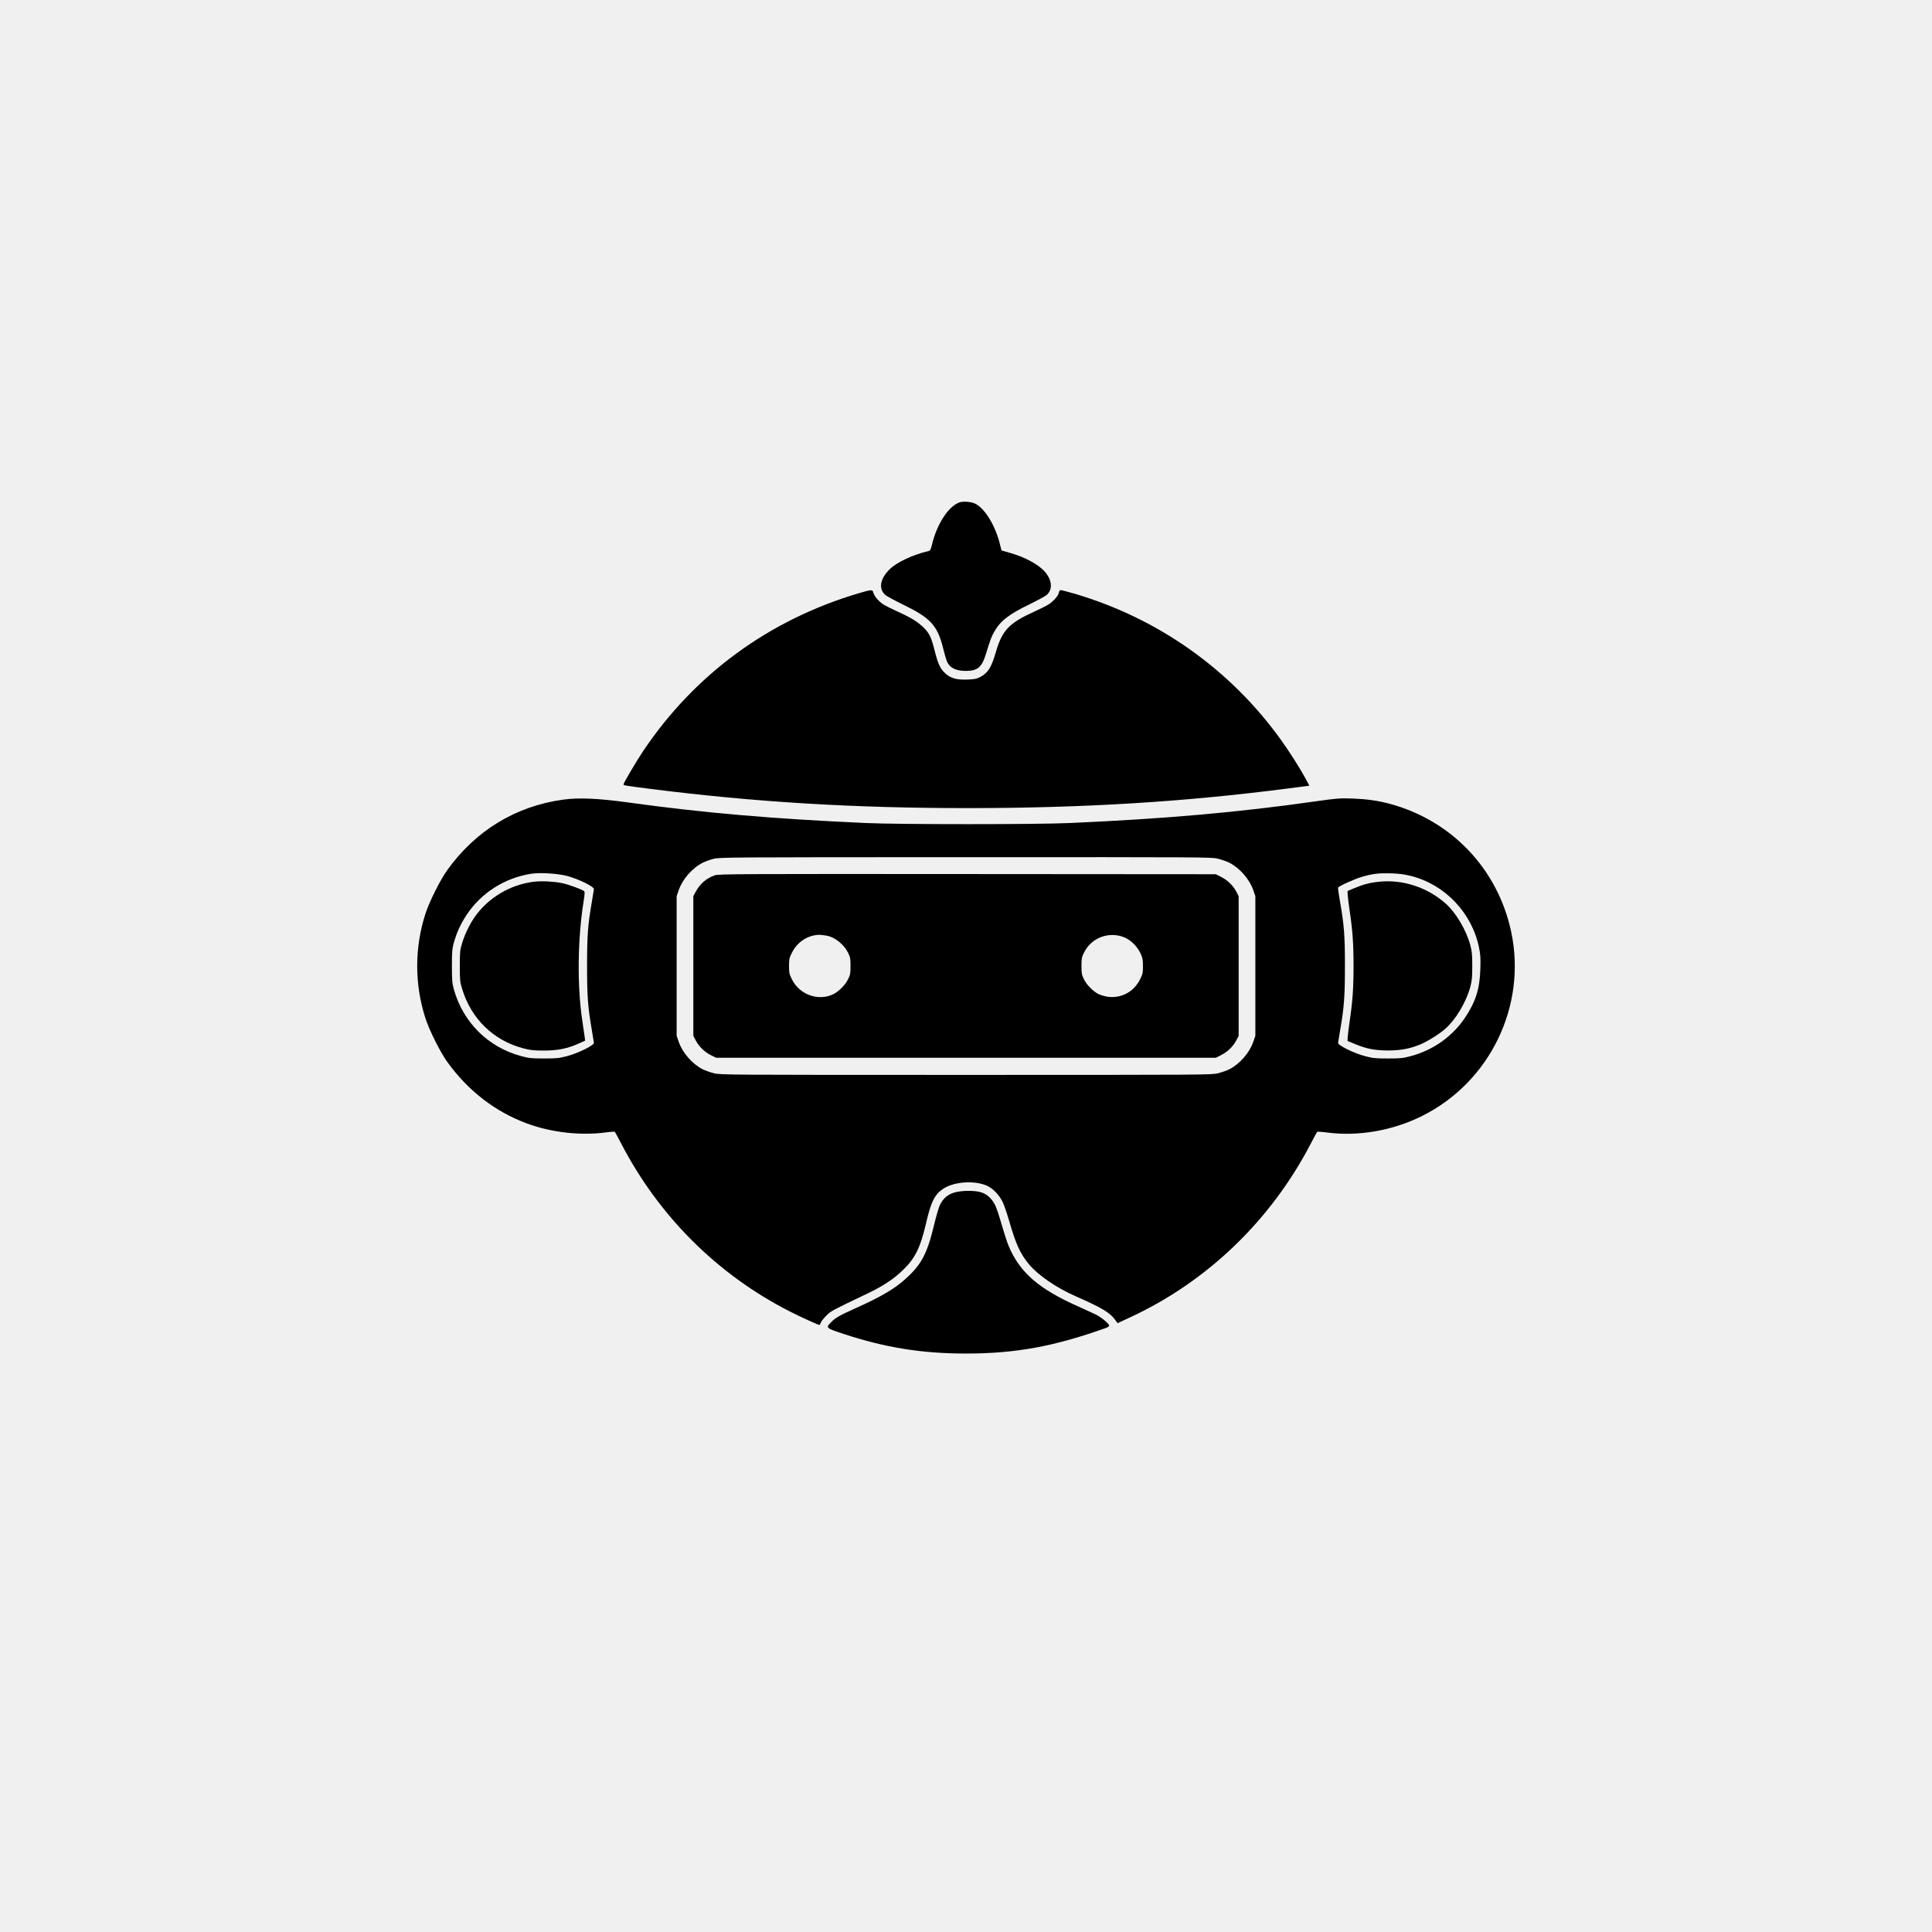
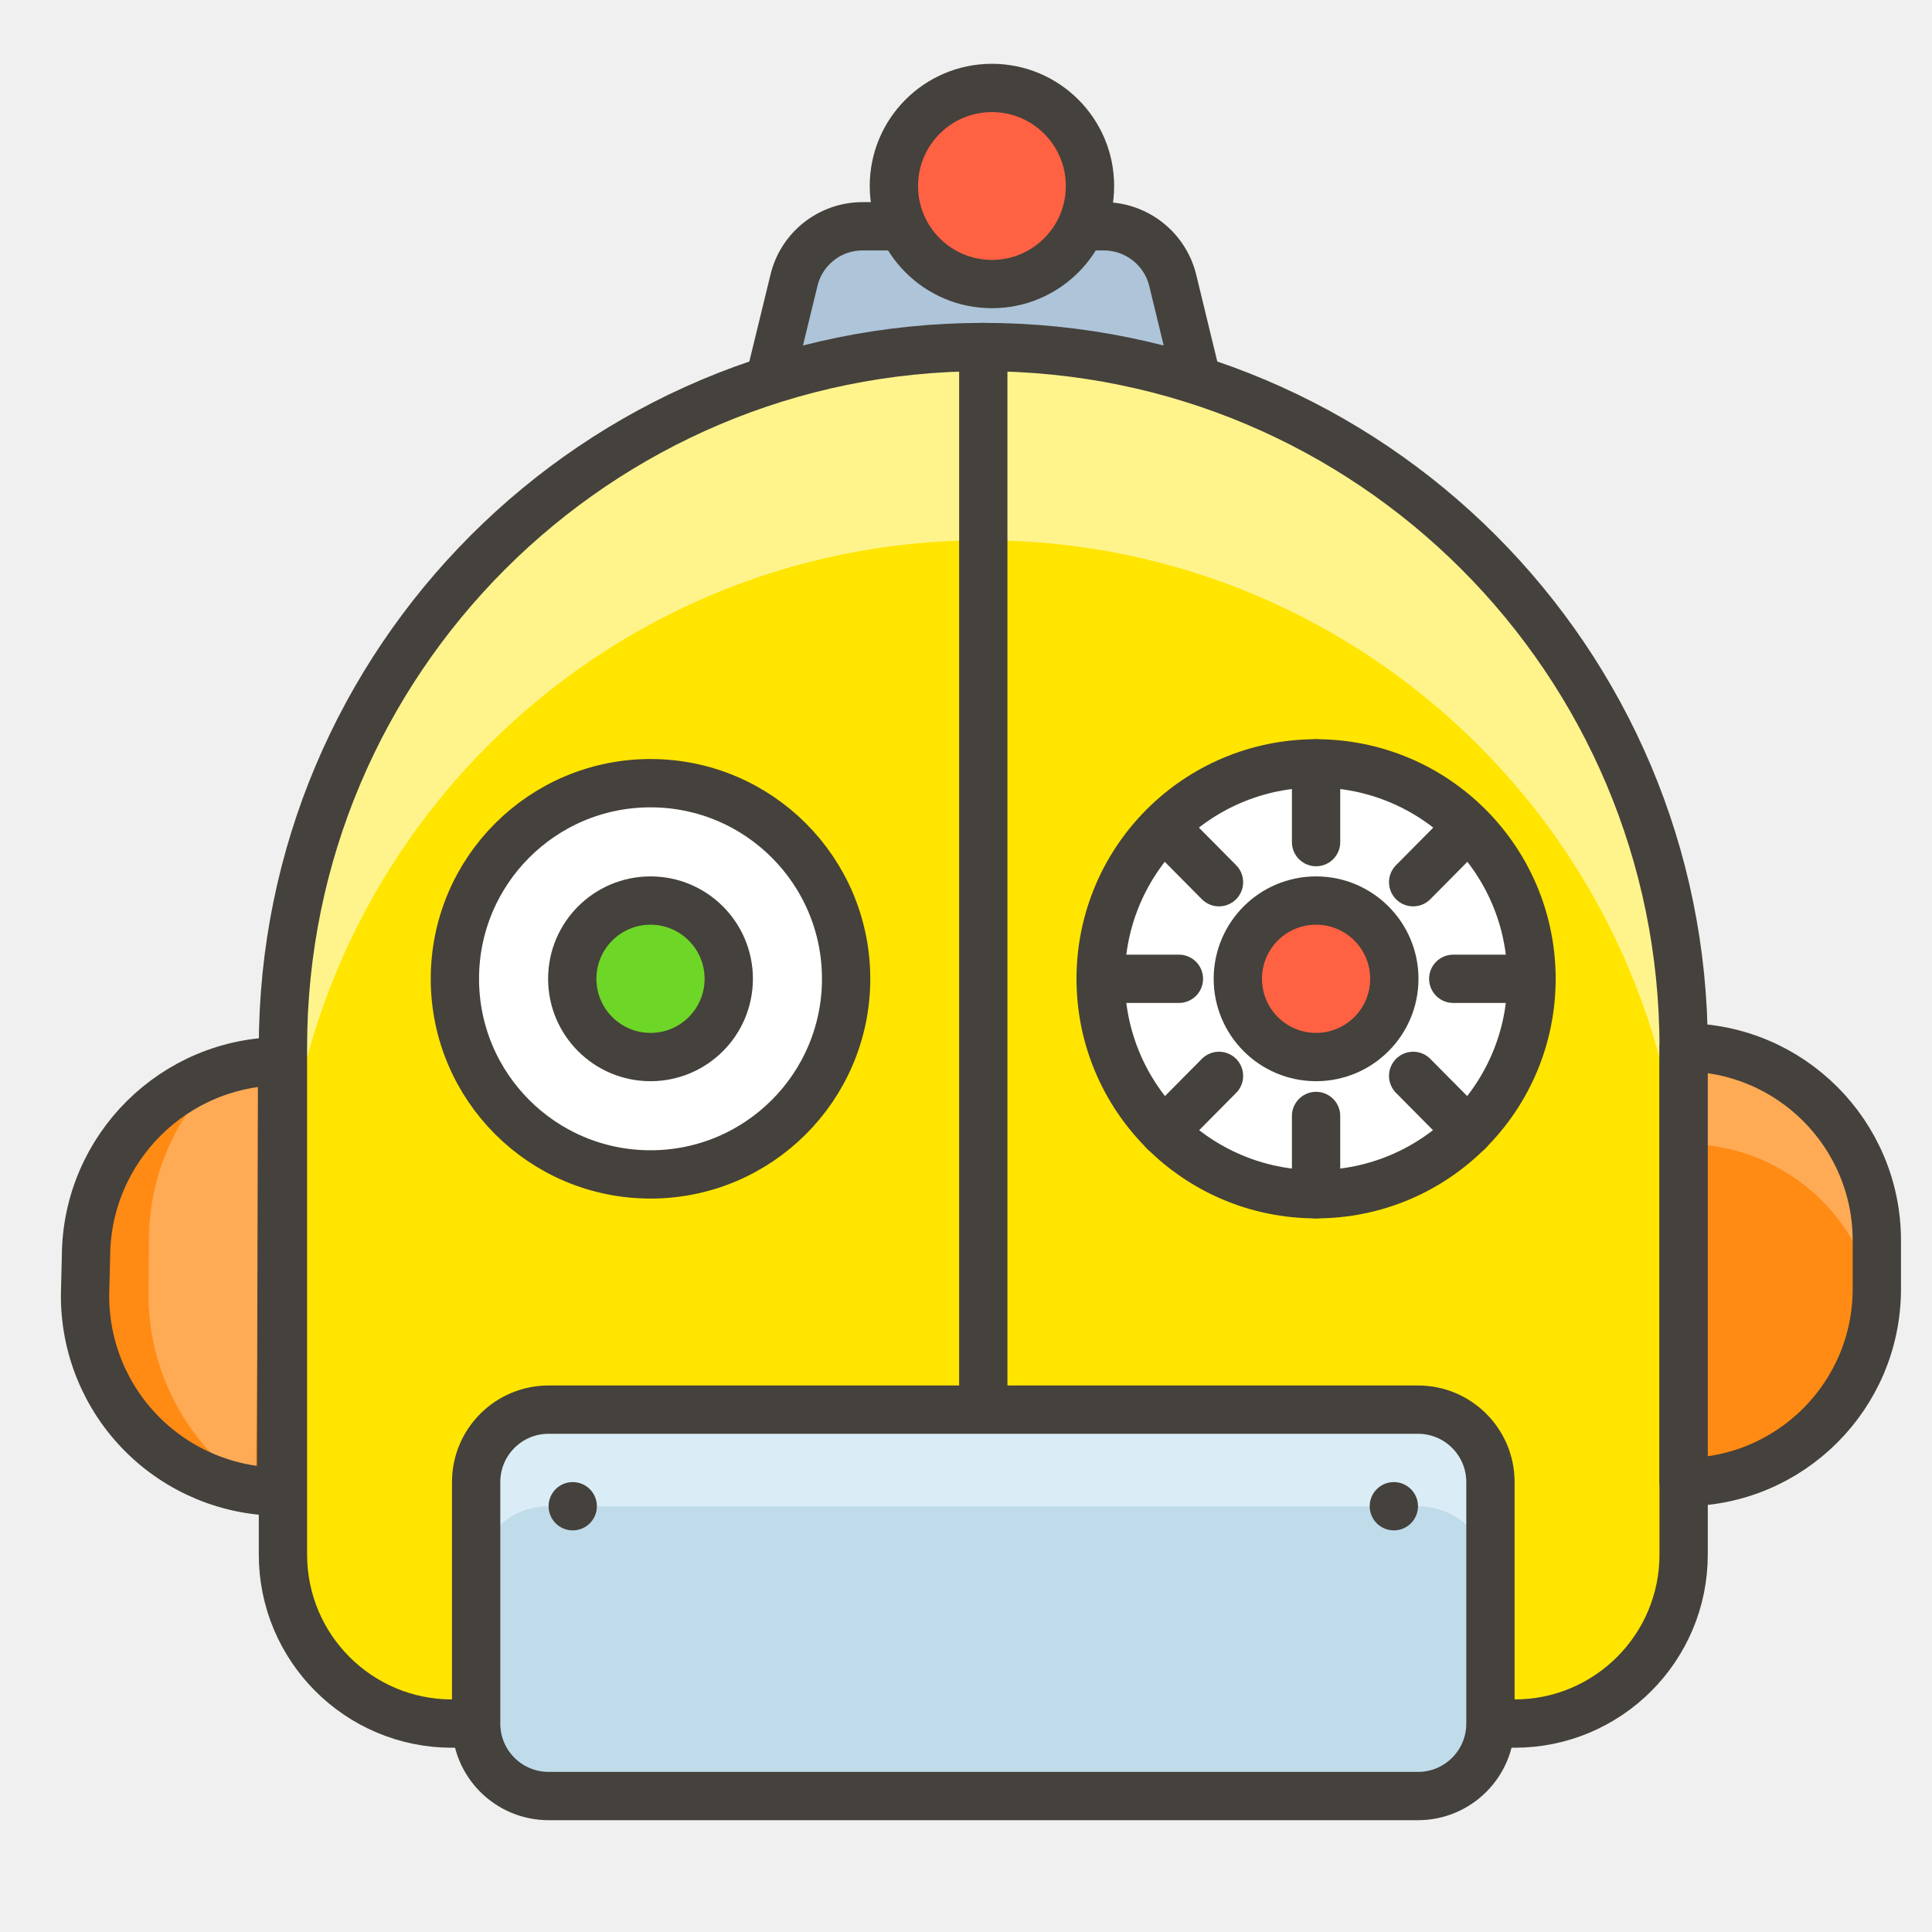
- <svg xmlns="http://www.w3.org/2000/svg" version="1.0" width="2200pt" height="2200pt" viewBox="0 0 2200 2200" preserveAspectRatio="xMidYMid meet">
-   <g transform="translate(0,2200) scale(0.1,-0.1)" fill="#000000" stroke="none">
-     <path d="M10925 16279 c-126 -46 -256 -245 -312 -479 -15 -61 -20 -71 -43 -76 -168 -38 -358 -126 -438 -205 -110 -107 -130 -220 -54 -291 15 -15 106 -64 202 -111 317 -154 394 -237 459 -497 16 -63 34 -128 41 -145 30 -77 99 -114 213 -115 141 0 188 40 237 203 45 147 59 186 88 237 72 129 165 202 402 317 96 47 187 96 202 111 66 62 58 163 -19 256 -71 85 -234 174 -402 220 -51 14 -95 27 -96 28 -1 2 -10 34 -19 72 -53 215 -172 408 -284 462 -44 21 -135 28 -177 13z" />
-     <path d="M9780 15245 c-1023 -302 -1872 -925 -2458 -1800 -79 -119 -222 -361 -222 -377 0 -12 21 -15 320 -53 1180 -149 2300 -217 3600 -217 1315 0 2469 71 3642 223 l248 32 -46 86 c-62 114 -178 297 -274 431 -577 806 -1403 1391 -2359 1671 -74 21 -142 39 -151 39 -11 0 -20 -10 -23 -29 -7 -36 -56 -92 -111 -130 -23 -16 -99 -54 -169 -86 -286 -129 -365 -212 -437 -460 -50 -173 -88 -234 -172 -281 -46 -24 -66 -29 -149 -32 -119 -5 -187 12 -247 63 -62 54 -89 108 -127 258 -40 160 -60 203 -125 268 -67 67 -146 116 -297 184 -70 32 -147 70 -170 86 -52 36 -100 94 -108 131 -8 36 -21 36 -165 -7z" />
-     <path d="M6410 12894 c-537 -74 -994 -352 -1317 -802 -79 -110 -202 -355 -247 -492 -127 -390 -127 -810 0 -1200 45 -137 168 -382 247 -492 236 -328 545 -567 907 -701 275 -102 609 -140 890 -103 58 8 108 11 111 8 4 -4 35 -61 69 -127 430 -831 1096 -1496 1920 -1917 123 -63 341 -162 344 -156 1 2 8 17 16 33 8 17 37 52 64 78 49 49 61 55 461 246 181 87 294 161 399 261 145 137 206 260 271 540 54 234 94 320 182 384 122 91 371 110 518 41 67 -32 138 -108 175 -188 16 -34 50 -134 75 -222 74 -254 120 -356 220 -479 102 -124 307 -266 530 -365 306 -135 393 -187 454 -271 l27 -37 134 62 c885 408 1614 1109 2070 1990 34 66 65 123 69 127 3 3 53 0 111 -8 356 -47 750 21 1085 189 773 386 1193 1255 1013 2097 -153 718 -683 1273 -1394 1460 -131 34 -251 51 -414 57 -142 5 -177 2 -405 -30 -890 -127 -1711 -200 -2815 -249 -385 -17 -1937 -17 -2320 0 -1066 48 -1842 115 -2705 234 -349 48 -567 57 -745 32z m7462 -673 c42 -11 98 -31 125 -44 121 -62 231 -188 275 -315 l23 -67 0 -795 0 -795 -23 -67 c-44 -127 -154 -253 -275 -315 -27 -13 -83 -33 -125 -44 -73 -19 -139 -19 -2872 -19 -2733 0 -2799 0 -2872 19 -42 11 -98 31 -125 44 -121 62 -231 188 -275 315 l-23 67 0 795 0 795 23 67 c44 128 154 253 276 315 26 13 80 33 120 43 69 18 168 19 2872 19 2737 1 2803 1 2876 -18z m-7417 -195 c130 -34 311 -122 308 -151 -1 -11 -11 -72 -22 -135 -47 -271 -56 -390 -56 -740 0 -350 9 -469 56 -740 11 -63 21 -124 22 -135 3 -28 -177 -117 -308 -152 -88 -23 -119 -26 -260 -26 -140 0 -172 3 -257 26 -379 101 -665 384 -771 765 -18 66 -21 104 -21 262 0 158 3 196 21 262 33 118 78 217 145 318 165 251 432 422 734 470 102 16 297 4 409 -24z m9610 0 c389 -98 695 -419 777 -816 16 -78 19 -121 15 -245 -7 -223 -52 -368 -169 -545 -144 -220 -366 -378 -626 -447 -85 -23 -117 -26 -257 -26 -141 0 -172 3 -260 26 -131 35 -311 124 -308 152 1 11 11 72 22 135 47 271 56 390 56 740 0 355 -9 466 -59 751 -13 74 -21 138 -19 142 11 18 190 99 271 122 127 37 192 44 332 40 90 -3 153 -11 225 -29z" />
-     <path d="M8140 12033 c-98 -34 -170 -97 -221 -193 l-24 -45 0 -795 0 -795 28 -54 c37 -69 103 -133 175 -168 l57 -28 2845 0 2845 0 59 30 c74 37 136 97 173 166 l28 54 0 795 0 795 -28 54 c-37 69 -99 129 -173 166 l-59 30 -2830 2 c-2552 2 -2834 1 -2875 -14z m1275 -688 c90 -15 196 -99 242 -194 25 -49 28 -68 28 -151 0 -83 -3 -102 -28 -151 -30 -63 -103 -136 -164 -168 -170 -86 -388 -10 -475 167 -30 59 -33 76 -33 152 0 76 3 93 33 152 51 104 149 179 259 198 48 8 62 7 138 -5z m3355 -7 c90 -26 175 -103 219 -198 21 -45 26 -70 26 -140 0 -77 -3 -92 -33 -152 -71 -144 -219 -222 -376 -197 -32 6 -77 19 -99 30 -61 32 -134 105 -164 168 -25 49 -28 68 -28 151 0 83 3 102 28 151 78 159 256 237 427 187z" />
-     <path d="M6085 11960 c-273 -30 -533 -186 -685 -410 -56 -83 -107 -189 -137 -287 -25 -81 -27 -101 -27 -263 0 -162 2 -182 27 -263 104 -340 356 -584 693 -674 84 -22 120 -26 239 -26 157 0 269 23 399 82 l69 31 -6 48 c-4 26 -15 106 -26 177 -60 401 -54 934 15 1363 11 66 14 106 7 113 -19 19 -180 78 -253 93 -99 19 -228 26 -315 16z" />
-     <path d="M15699 11959 c-99 -10 -179 -31 -276 -72 l-78 -33 1 -40 c1 -21 11 -102 22 -179 34 -229 45 -376 45 -635 0 -259 -11 -406 -45 -635 -11 -77 -21 -158 -22 -180 l-1 -39 90 -37 c125 -52 226 -71 370 -71 141 0 244 19 361 66 90 37 222 119 296 185 117 104 234 301 280 471 19 71 23 110 23 240 0 130 -4 169 -23 240 -46 170 -163 367 -280 471 -209 186 -491 278 -763 248z" />
-     <path d="M10862 8419 c-74 -23 -126 -70 -160 -143 -13 -26 -43 -130 -67 -230 -78 -325 -144 -448 -326 -611 -125 -113 -281 -204 -569 -333 -172 -77 -225 -107 -270 -152 -71 -71 -71 -71 134 -139 476 -157 894 -224 1396 -224 565 0 1007 81 1598 293 17 7 32 18 32 25 0 21 -85 92 -149 125 -33 16 -123 57 -198 91 -452 199 -673 391 -798 693 -19 45 -54 155 -80 245 -25 89 -58 188 -74 220 -38 74 -95 126 -162 145 -76 23 -227 20 -307 -5z" />
+ <svg xmlns="http://www.w3.org/2000/svg" width="40" height="40">
+   <g>
+     <rect fill="none" id="canvas_background" height="42" width="42" y="-1" x="-1" />
+   </g>
+   <g>
+     <g id="svg_13" stroke="null">
+       <path transform="rotate(55.96121 4.730113,26.46467) " id="_Path_" data-name="&lt;Path&gt;" class="cls-1" d="m2.501,28.707a4.06,4.06 0 0 1 -1.18,-5.6l7.47,4.86a4.05,4.05 0 0 1 -5.63,1.19l-0.66,-0.45z" fill="#ff8a14" stroke="null" />
+       <path id="_Path_2" data-name="&lt;Path&gt;" class="cls-2" d="m24.858,8.185l-9,0l0.58,-2.38a1.46,1.46 0 0 1 1.42,-1.12l5,0a1.47,1.47 0 0 1 1.42,1.11l0.58,2.39z" fill="#adc4d9" stroke-linecap="round" stroke-linejoin="round" stroke="#45413c" />
+       <path class="cls-3" d="m20.358,7.185a14.5,14.5 0 0 0 -14.5,14.5l0,10.5a3.5,3.5 0 0 0 3.5,3.5l22,0a3.5,3.5 0 0 0 3.5,-3.5l0,-10.5a14.5,14.5 0 0 0 -14.5,-14.5z" fill="#ffe500" id="svg_1" stroke="null" />
+       <path class="cls-4" d="m20.358,7.185a14.5,14.5 0 0 0 -14.5,14.5l0,4a14.5,14.5 0 0 1 29,0l0,-4a14.5,14.5 0 0 0 -14.5,-14.5z" fill="#fff48c" id="svg_2" stroke="null" />
+       <path class="cls-5" d="m20.358,7.185a14.5,14.5 0 0 0 -14.5,14.5l0,10.5a3.5,3.5 0 0 0 3.5,3.5l22,0a3.5,3.5 0 0 0 3.5,-3.5l0,-10.5a14.5,14.5 0 0 0 -14.5,-14.5z" stroke-linecap="round" stroke-linejoin="round" fill="none" id="svg_3" stroke="#45413c" />
+       <circle id="_Ellipse_2" data-name="&lt;Ellipse&gt;" class="cls-7" cx="27.248" cy="20.265" r="4.46" stroke-linecap="round" stroke-linejoin="round" fill="#fff" stroke="#45413c" />
+       <circle id="_Ellipse_3" data-name="&lt;Ellipse&gt;" class="cls-8" cx="27.248" cy="20.265" r="1.62" stroke-linecap="round" stroke-linejoin="round" fill="#ff6242" stroke="#45413c" />
+       <circle id="_Ellipse_4" data-name="&lt;Ellipse&gt;" class="cls-7" cx="13.468" cy="20.265" r="4.05" stroke-linecap="round" stroke-linejoin="round" fill="#fff" stroke="#45413c" />
+       <circle id="_Ellipse_5" data-name="&lt;Ellipse&gt;" class="cls-9" cx="13.468" cy="20.265" r="1.62" stroke-linecap="round" stroke-linejoin="round" fill="#6dd627" stroke="#45413c" />
+       <line id="_Line_" data-name="&lt;Line&gt;" class="cls-5" x1="20.358" y1="7.185" x2="20.358" y2="29.185" stroke-linecap="round" stroke-linejoin="round" fill="none" stroke="#45413c" />
+       <line id="_Line_2" data-name="&lt;Line&gt;" class="cls-5" x1="27.248" y1="17.435" x2="27.248" y2="15.805" stroke-linecap="round" stroke-linejoin="round" fill="none" stroke="#45413c" />
+       <line id="_Line_3" data-name="&lt;Line&gt;" class="cls-5" x1="29.258" y1="18.265" x2="30.398" y2="17.115" stroke-linecap="round" stroke-linejoin="round" fill="none" stroke="#45413c" />
+       <line id="_Line_4" data-name="&lt;Line&gt;" class="cls-5" x1="30.088" y1="20.265" x2="31.708" y2="20.265" stroke-linecap="round" stroke-linejoin="round" fill="none" stroke="#45413c" />
+       <line id="_Line_5" data-name="&lt;Line&gt;" class="cls-5" x1="29.258" y1="22.275" x2="30.398" y2="23.425" stroke-linecap="round" stroke-linejoin="round" fill="none" stroke="#45413c" />
+       <line id="_Line_6" data-name="&lt;Line&gt;" class="cls-5" x1="27.248" y1="23.105" x2="27.248" y2="24.725" stroke-linecap="round" stroke-linejoin="round" fill="none" stroke="#45413c" />
+       <line id="_Line_7" data-name="&lt;Line&gt;" class="cls-5" x1="25.238" y1="22.275" x2="24.098" y2="23.425" stroke-linecap="round" stroke-linejoin="round" fill="none" stroke="#45413c" />
+       <line id="_Line_8" data-name="&lt;Line&gt;" class="cls-5" x1="24.408" y1="20.265" x2="22.788" y2="20.265" stroke-linecap="round" stroke-linejoin="round" fill="none" stroke="#45413c" />
+       <line id="_Line_9" data-name="&lt;Line&gt;" class="cls-5" x1="25.238" y1="18.265" x2="24.098" y2="17.115" stroke-linecap="round" stroke-linejoin="round" fill="none" stroke="#45413c" />
+       <circle id="_Ellipse_6" data-name="&lt;Ellipse&gt;" class="cls-8" cx="20.537" cy="3.851" r="2.03" stroke-linecap="round" stroke-linejoin="round" fill="#ff6242" stroke="#45413c" />
+       <path transform="rotate(57.44285 5.086391,26.26893) " id="_Path_5" data-name="&lt;Path&gt;" class="cls-10" d="m1.311,23.679a4.76,4.76 0 0 0 2.26,4l0.77,0.5a4.81,4.81 0 0 0 4.26,0.57a2,2 0 0 0 0.26,-0.32l-7.47,-4.9a1.09,1.09 0 0 0 -0.08,0.15z" fill="#ffaa54" stroke="null" />
+       <path transform="rotate(57.09928 4.873603,26.65825) " id="_Path_6" data-name="&lt;Path&gt;" class="cls-5" d="m2.644,28.9a4.06,4.06 0 0 1 -1.18,-5.6l7.47,4.86a4.05,4.05 0 0 1 -5.63,1.19l-0.66,-0.45z" stroke-linecap="round" stroke-linejoin="round" fill="none" stroke="#45413c" />
+       <path class="cls-1" d="m38.858,26.685a4,4 0 0 1 -4,4l0,-9a4,4 0 0 1 4,4l0,1z" fill="#ff8a14" id="svg_4" stroke="null" />
+       <path class="cls-10" d="m34.858,21.685l0,2a4,4 0 0 1 4,3.5a4.07,4.07 0 0 0 0,-0.5l0,-1a4,4 0 0 0 -4,-4z" fill="#ffaa54" id="svg_5" stroke="null" />
+       <path class="cls-5" d="m38.858,26.685a4,4 0 0 1 -4,4l0,-9a4,4 0 0 1 4,4l0,1z" stroke-linecap="round" stroke-linejoin="round" fill="none" id="svg_6" stroke="#45413c" />
+       <rect class="cls-11" x="9.858" y="29.185" width="21" height="8" rx="1.5" ry="1.5" fill="#c0dceb" id="svg_7" stroke="null" />
+       <path class="cls-12" d="m29.358,29.185l-18,0a1.5,1.5 0 0 0 -1.5,1.5l0,2a1.5,1.5 0 0 1 1.5,-1.5l18,0a1.5,1.5 0 0 1 1.5,1.5l0,-2a1.5,1.5 0 0 0 -1.5,-1.5z" fill="#daedf7" id="svg_8" stroke="null" />
+       <rect class="cls-5" x="9.858" y="29.185" width="21" height="8" rx="1.5" ry="1.5" stroke-linecap="round" stroke-linejoin="round" fill="none" id="svg_9" stroke="#45413c" />
+       <path class="cls-13" d="m11.858,30.685a0.5,0.5 0 1 0 0.5,0.5a0.5,0.5 0 0 0 -0.5,-0.5z" fill="#45413c" id="svg_10" stroke="null" />
+       <path class="cls-13" d="m28.858,30.685a0.5,0.5 0 1 0 0.5,0.5a0.5,0.5 0 0 0 -0.5,-0.5z" fill="#45413c" id="svg_11" stroke="null" />
+     </g>
  </g>
</svg>
